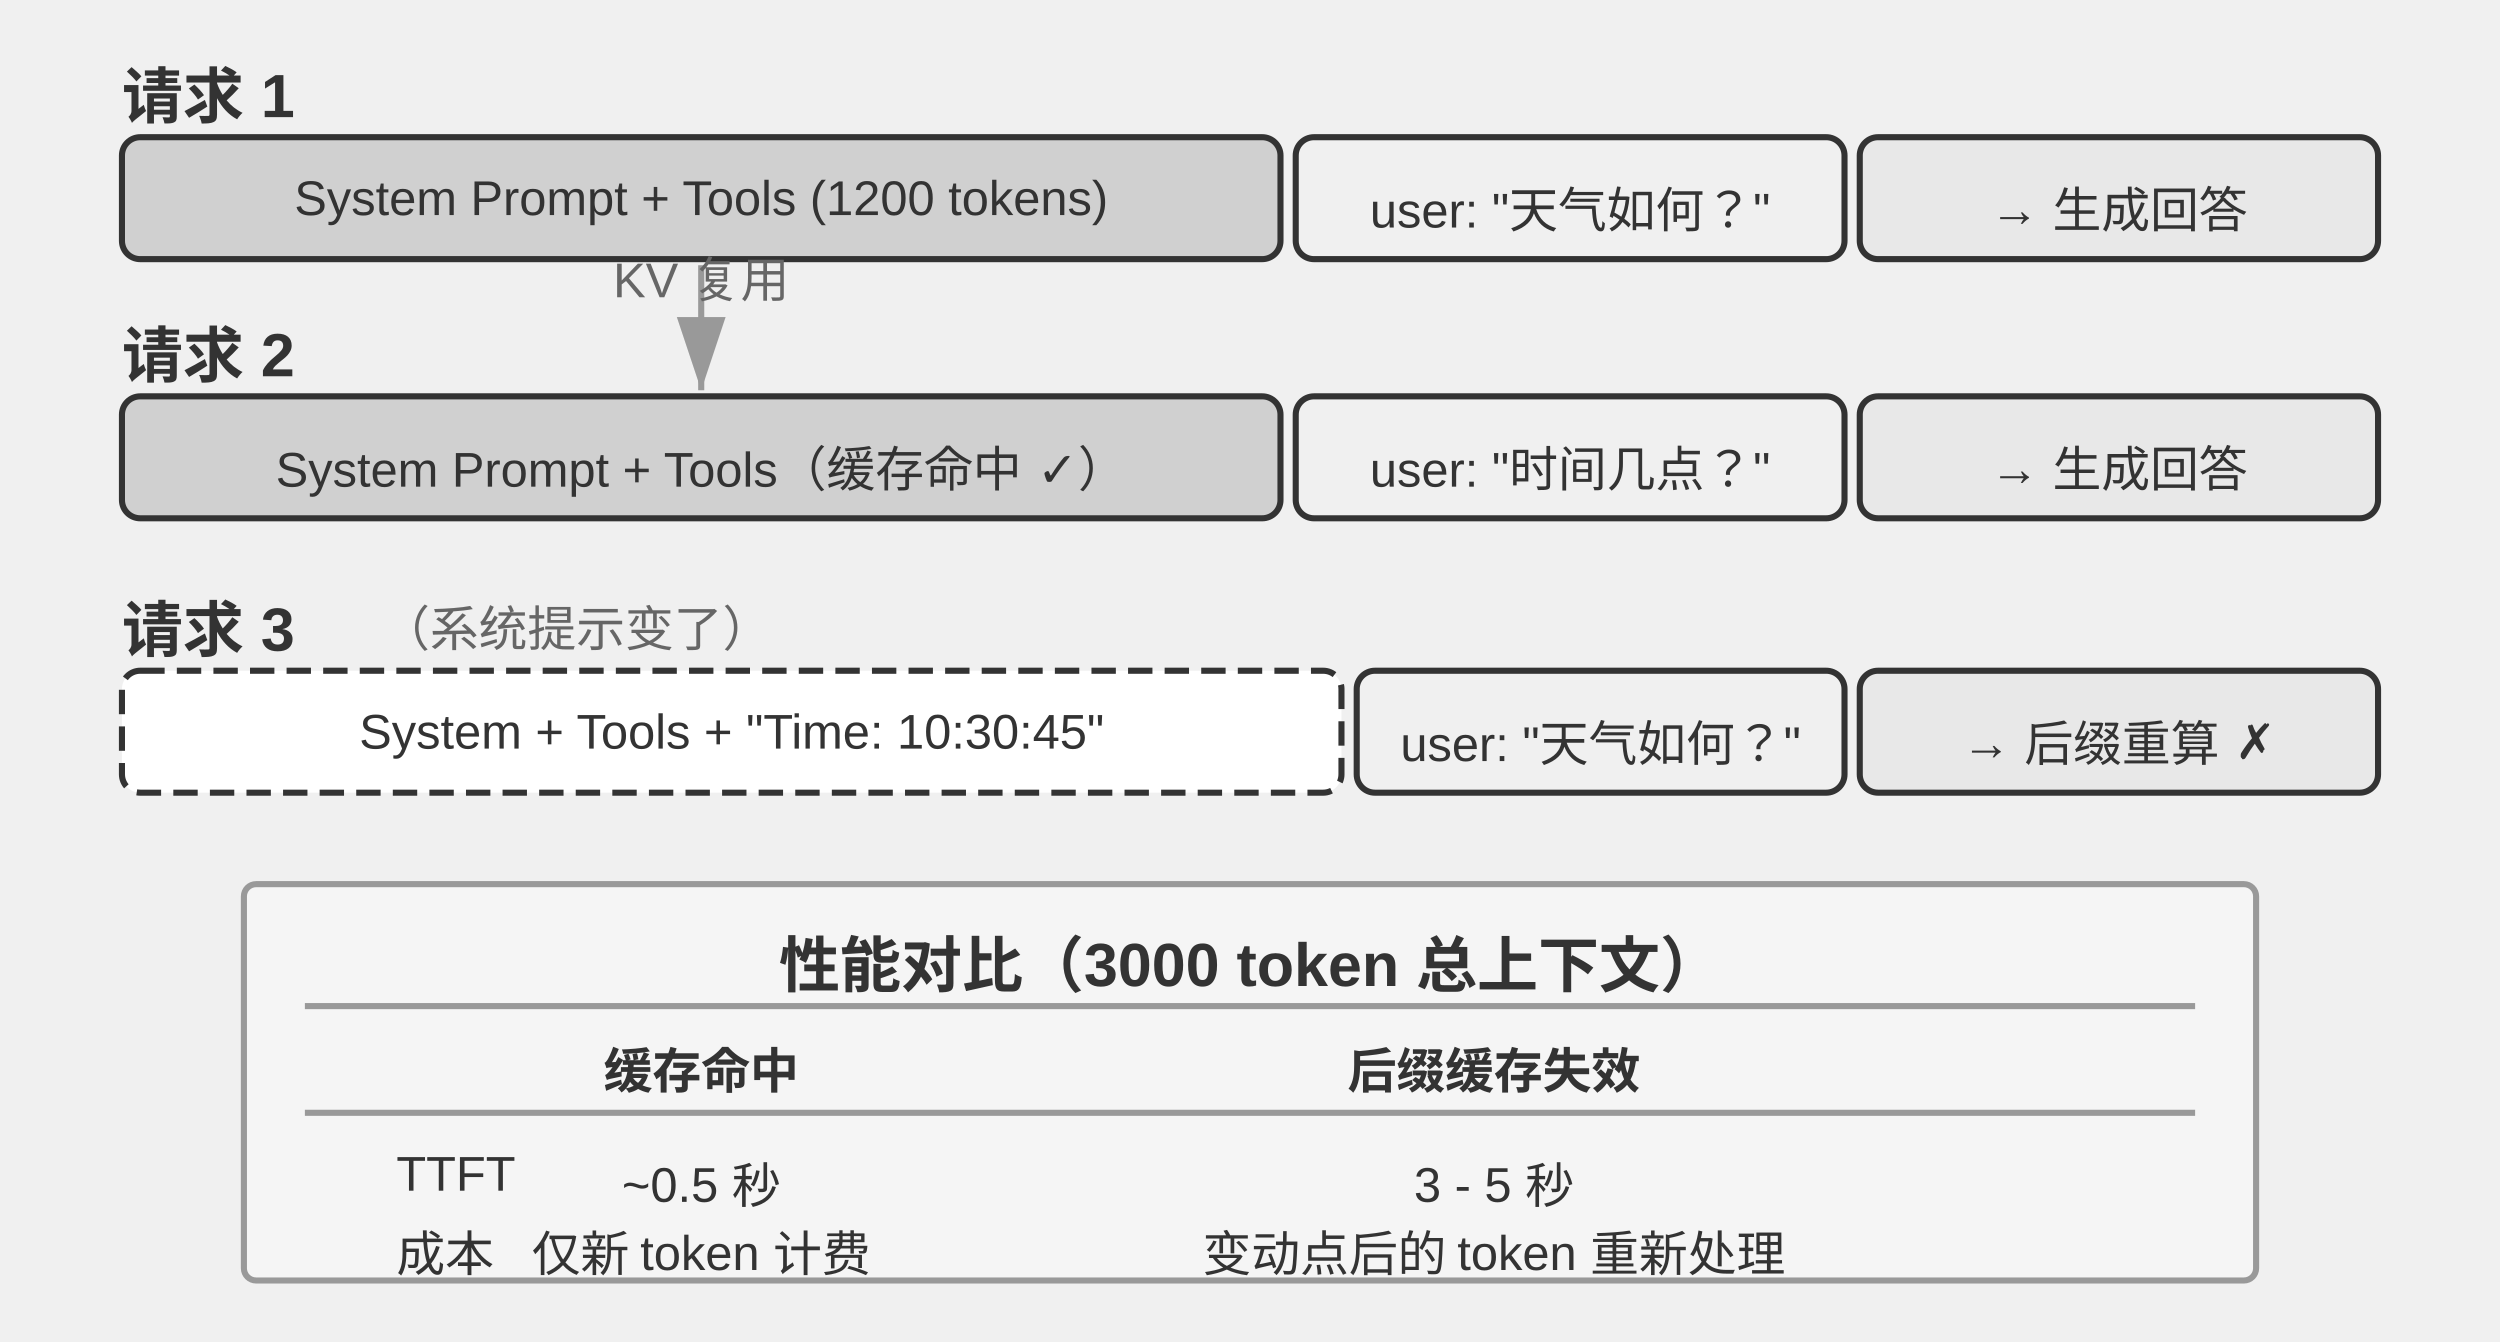
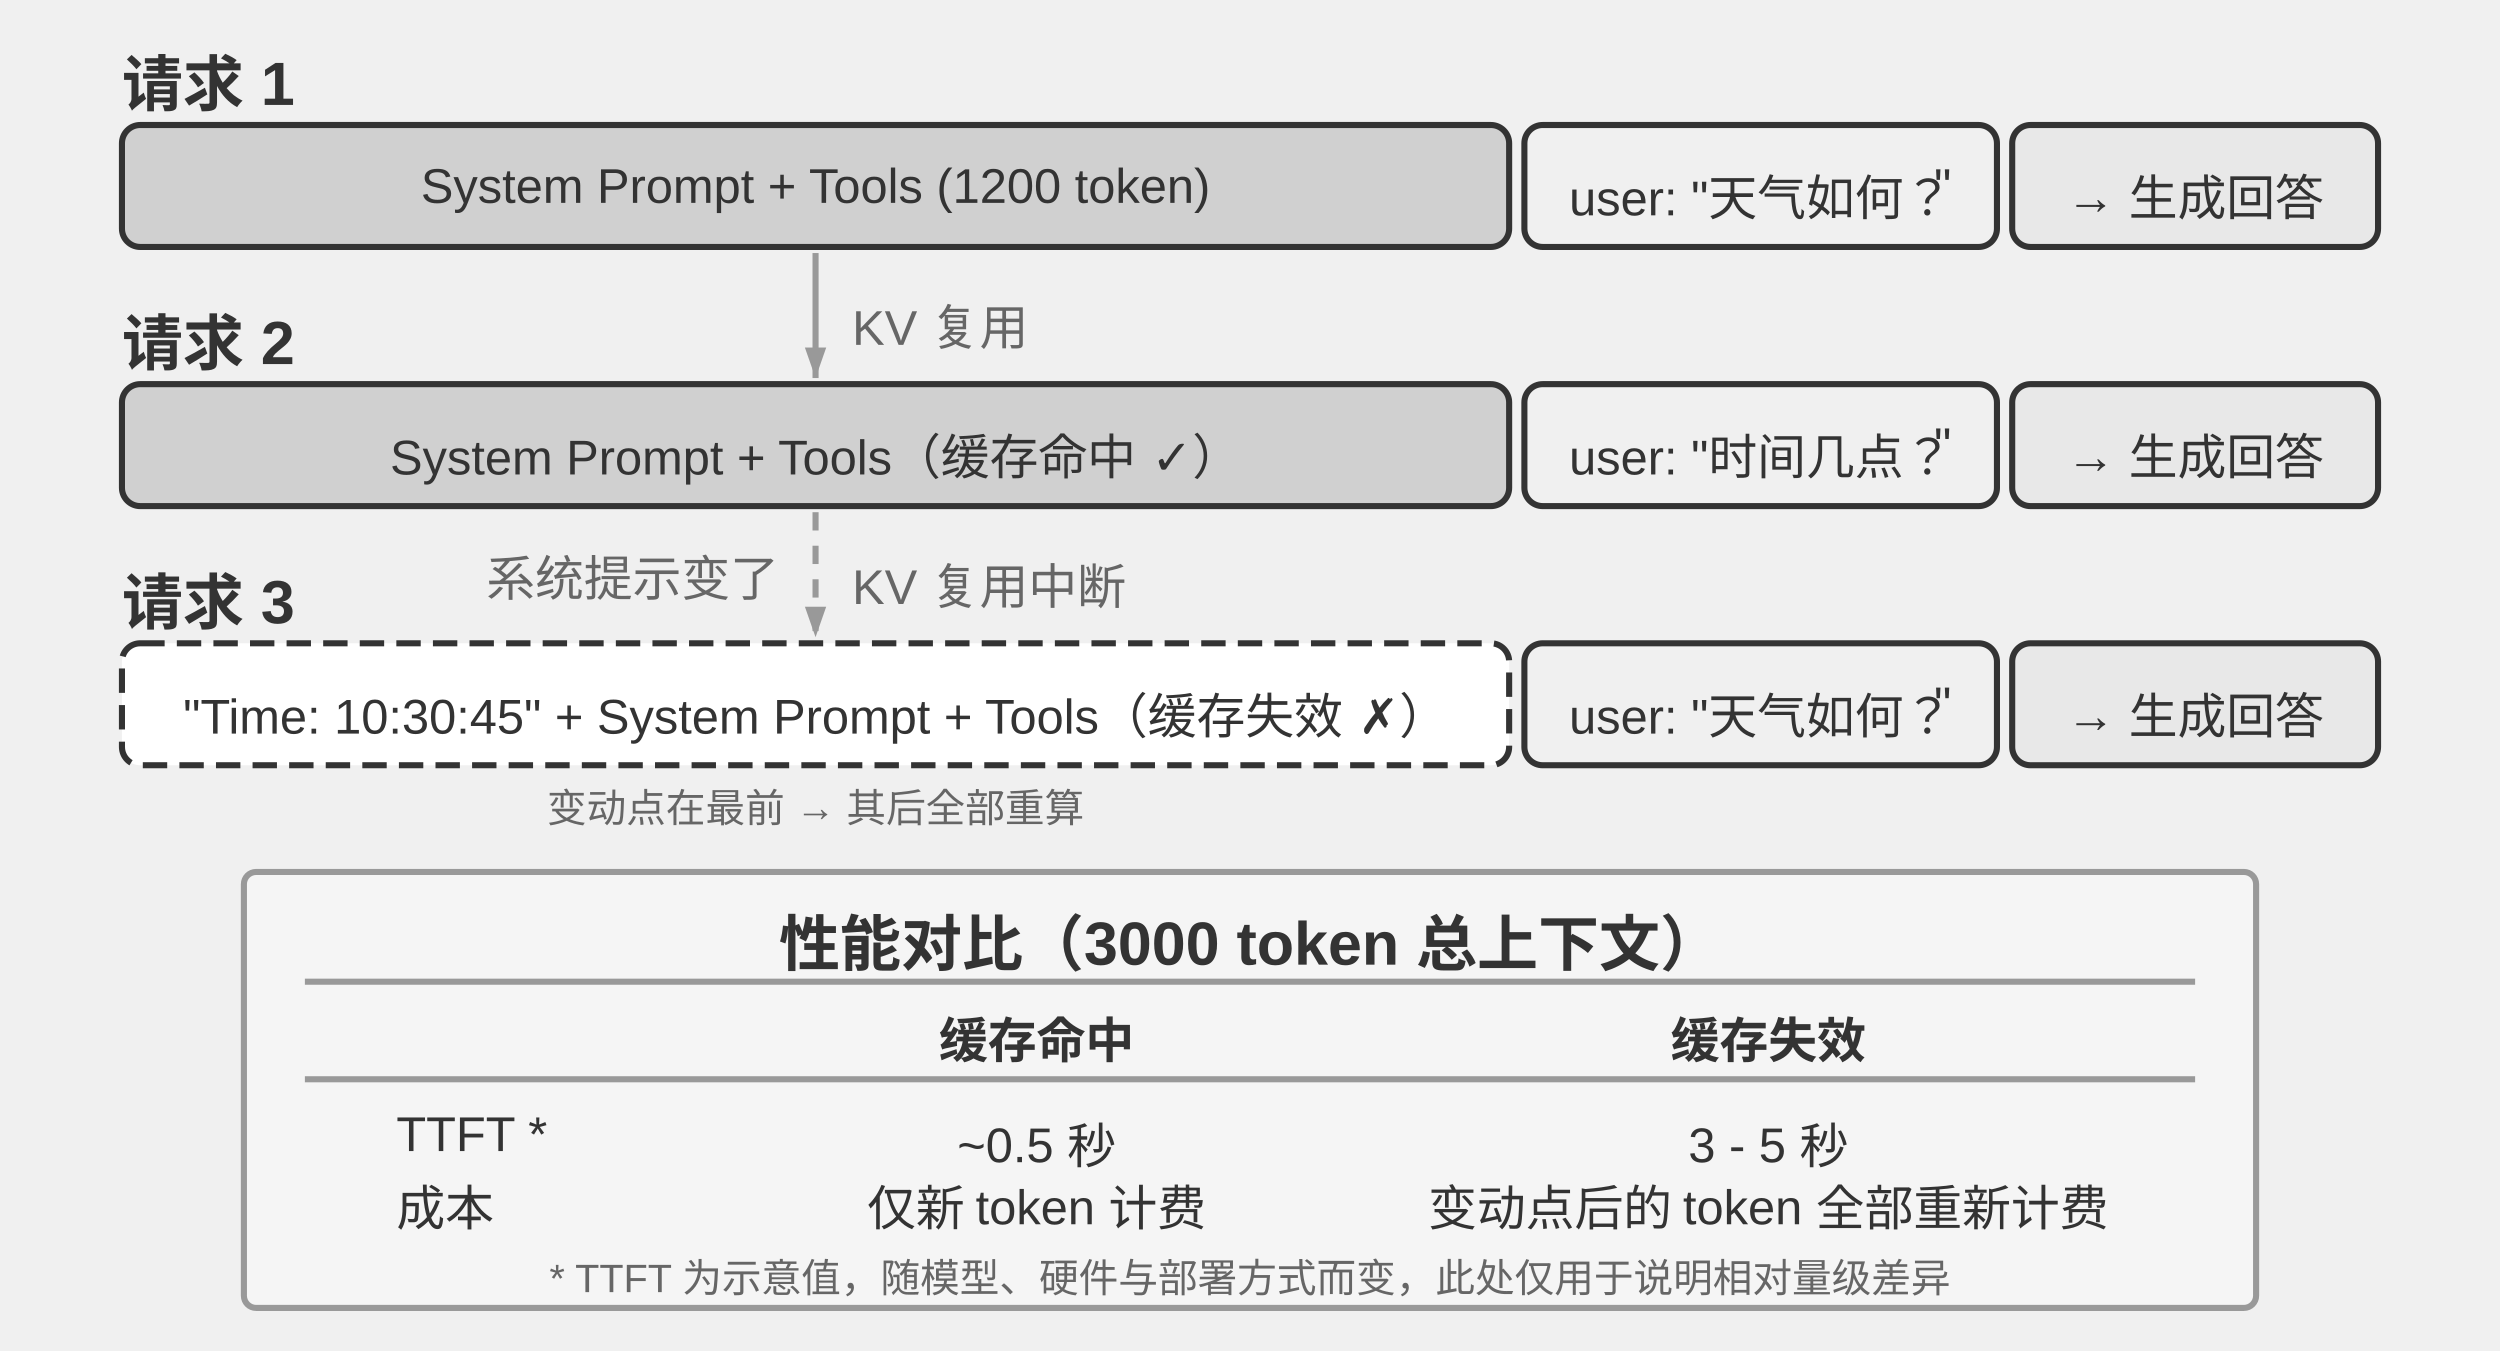
- <svg xmlns="http://www.w3.org/2000/svg" viewBox="0 40 820 440" width="820" height="440" style="background:#ffffff">
+ <svg xmlns="http://www.w3.org/2000/svg" viewBox="0 44 820 443" width="820" height="443" style="background:#ffffff">
  <defs>
-     <marker id="ah" markerWidth="12" markerHeight="8" refX="12" refY="4" orient="auto">
-       <polygon points="0 0, 12 4, 0 8" fill="#333333" />
-     </marker>
-     <marker id="ah-light" markerWidth="12" markerHeight="8" refX="12" refY="4" orient="auto">
-       <polygon points="0 0, 12 4, 0 8" fill="#999999" />
+     <marker id="ah-light" markerUnits="userSpaceOnUse" markerWidth="10" markerHeight="7" refX="10" refY="3.5" orient="auto">
+       <polygon points="0 0, 10 3.5, 0 7" fill="#999999" />
    </marker>
  </defs>
  <text x="40" y="70" font-family="Arial, 'Helvetica Neue', Helvetica, 'PingFang SC', 'Microsoft YaHei', sans-serif" font-size="20" fill="#333333" text-anchor="start" dominant-baseline="central" font-weight="bold">请求 1</text>
-   <rect x="40" y="85" width="380" height="40" rx="6" fill="#d0d0d0" stroke="#333333" stroke-width="2" />
-   <text x="230" y="105" font-family="Arial, 'Helvetica Neue', Helvetica, 'PingFang SC', 'Microsoft YaHei', sans-serif" font-size="16" fill="#333333" text-anchor="middle" dominant-baseline="central" font-weight="normal">System Prompt + Tools (1200 tokens)</text>
-   <rect x="425" y="85" width="180" height="40" rx="6" fill="#f0f0f0" stroke="#333333" stroke-width="2" />
-   <text x="515" y="105" font-family="Arial, 'Helvetica Neue', Helvetica, 'PingFang SC', 'Microsoft YaHei', sans-serif" font-size="16" fill="#333333" text-anchor="middle" dominant-baseline="central" font-weight="normal">user: "天气如何？"</text>
-   <rect x="610" y="85" width="170" height="40" rx="6" fill="#e8e8e8" stroke="#333333" stroke-width="2" />
-   <text x="695" y="105" font-family="Arial, 'Helvetica Neue', Helvetica, 'PingFang SC', 'Microsoft YaHei', sans-serif" font-size="16" fill="#333333" text-anchor="middle" dominant-baseline="central" font-weight="normal">→ 生成回答</text>
+   <rect x="40" y="85" width="455" height="40" rx="6" fill="#d0d0d0" stroke="#333333" stroke-width="2" />
+   <text x="267.5" y="105" font-family="Arial, 'Helvetica Neue', Helvetica, 'PingFang SC', 'Microsoft YaHei', sans-serif" font-size="16" fill="#333333" text-anchor="middle" dominant-baseline="central" font-weight="normal">System Prompt + Tools (1200 token)</text>
+   <rect x="500" y="85" width="155" height="40" rx="6" fill="#f0f0f0" stroke="#333333" stroke-width="2" />
+   <text x="577.5" y="105" font-family="Arial, 'Helvetica Neue', Helvetica, 'PingFang SC', 'Microsoft YaHei', sans-serif" font-size="16" fill="#333333" text-anchor="middle" dominant-baseline="central" font-weight="normal">user: "天气如何？<tspan dx="-6">"</tspan>
+   </text>
+   <rect x="660" y="85" width="120" height="40" rx="6" fill="#e8e8e8" stroke="#333333" stroke-width="2" />
+   <text x="720" y="105" font-family="Arial, 'Helvetica Neue', Helvetica, 'PingFang SC', 'Microsoft YaHei', sans-serif" font-size="16" fill="#333333" text-anchor="middle" dominant-baseline="central" font-weight="normal">→ 生成回答</text>
  <text x="40" y="155" font-family="Arial, 'Helvetica Neue', Helvetica, 'PingFang SC', 'Microsoft YaHei', sans-serif" font-size="20" fill="#333333" text-anchor="start" dominant-baseline="central" font-weight="bold">请求 2</text>
-   <rect x="40" y="170" width="380" height="40" rx="6" fill="#d0d0d0" stroke="#333333" stroke-width="2" />
-   <text x="230" y="190" font-family="Arial, 'Helvetica Neue', Helvetica, 'PingFang SC', 'Microsoft YaHei', sans-serif" font-size="16" fill="#333333" text-anchor="middle" dominant-baseline="central" font-weight="normal">System Prompt + Tools（缓存命中 ✓）</text>
-   <rect x="425" y="170" width="180" height="40" rx="6" fill="#f0f0f0" stroke="#333333" stroke-width="2" />
-   <text x="515" y="190" font-family="Arial, 'Helvetica Neue', Helvetica, 'PingFang SC', 'Microsoft YaHei', sans-serif" font-size="16" fill="#333333" text-anchor="middle" dominant-baseline="central" font-weight="normal">user: "时间几点？"</text>
-   <rect x="610" y="170" width="170" height="40" rx="6" fill="#e8e8e8" stroke="#333333" stroke-width="2" />
-   <text x="695" y="190" font-family="Arial, 'Helvetica Neue', Helvetica, 'PingFang SC', 'Microsoft YaHei', sans-serif" font-size="16" fill="#333333" text-anchor="middle" dominant-baseline="central" font-weight="normal">→ 生成回答</text>
-   <line x1="230" y1="127" x2="230" y2="168" stroke="#999999" stroke-width="2" marker-end="url(#ah-light)" />
-   <text x="230.0" y="137.5" font-family="Arial, 'Helvetica Neue', Helvetica, 'PingFang SC', 'Microsoft YaHei', sans-serif" font-size="16" fill="#666666" text-anchor="middle">KV 复用</text>
-   <text x="40" y="245" font-family="Arial, 'Helvetica Neue', Helvetica, 'PingFang SC', 'Microsoft YaHei', sans-serif" font-size="20" fill="#333333" text-anchor="start" dominant-baseline="central" font-weight="bold">请求 3</text>
-   <text x="125" y="245" font-family="Arial, 'Helvetica Neue', Helvetica, 'PingFang SC', 'Microsoft YaHei', sans-serif" font-size="16" fill="#666666" text-anchor="start" dominant-baseline="central" font-weight="normal">（系统提示变了）</text>
-   <rect x="40" y="260" width="400" height="40" rx="6" fill="#ffffff" stroke="#333333" stroke-width="2" stroke-dasharray="8,4" />
-   <text x="240" y="280" font-family="Arial, 'Helvetica Neue', Helvetica, 'PingFang SC', 'Microsoft YaHei', sans-serif" font-size="16" fill="#333333" text-anchor="middle" dominant-baseline="central" font-weight="normal">System + Tools + "Time: 10:30:45"</text>
-   <rect x="445" y="260" width="160" height="40" rx="6" fill="#f0f0f0" stroke="#333333" stroke-width="2" />
-   <text x="525" y="280" font-family="Arial, 'Helvetica Neue', Helvetica, 'PingFang SC', 'Microsoft YaHei', sans-serif" font-size="16" fill="#333333" text-anchor="middle" dominant-baseline="central" font-weight="normal">user: "天气如何？"</text>
-   <rect x="610" y="260" width="170" height="40" rx="6" fill="#e8e8e8" stroke="#333333" stroke-width="2" />
-   <text x="695" y="280" font-family="Arial, 'Helvetica Neue', Helvetica, 'PingFang SC', 'Microsoft YaHei', sans-serif" font-size="16" fill="#333333" text-anchor="middle" dominant-baseline="central" font-weight="normal">→ 后缀重算 ✗</text>
-   <rect x="80" y="330" width="660" height="130" rx="4" fill="#f5f5f5" stroke="#999999" stroke-width="2" />
-   <text x="410" y="355" font-family="Arial, 'Helvetica Neue', Helvetica, 'PingFang SC', 'Microsoft YaHei', sans-serif" font-size="20" fill="#333333" text-anchor="middle" dominant-baseline="central" font-weight="bold">性能对比（3000 token 总上下文）</text>
-   <line x1="100" y1="370" x2="720" y2="370" stroke="#999999" stroke-width="2" />
-   <text x="230" y="390" font-family="Arial, 'Helvetica Neue', Helvetica, 'PingFang SC', 'Microsoft YaHei', sans-serif" font-size="16" fill="#333333" text-anchor="middle" dominant-baseline="central" font-weight="bold">缓存命中</text>
-   <text x="490" y="390" font-family="Arial, 'Helvetica Neue', Helvetica, 'PingFang SC', 'Microsoft YaHei', sans-serif" font-size="16" fill="#333333" text-anchor="middle" dominant-baseline="central" font-weight="bold">后缀缓存失效</text>
-   <line x1="100" y1="405" x2="720" y2="405" stroke="#999999" stroke-width="2" />
-   <text x="130" y="425" font-family="Arial, 'Helvetica Neue', Helvetica, 'PingFang SC', 'Microsoft YaHei', sans-serif" font-size="16" fill="#333333" text-anchor="start" dominant-baseline="central" font-weight="normal">TTFT</text>
-   <text x="230" y="425" font-family="Arial, 'Helvetica Neue', Helvetica, 'PingFang SC', 'Microsoft YaHei', sans-serif" font-size="16" fill="#333333" text-anchor="middle" dominant-baseline="central" font-weight="normal">~0.5 秒</text>
-   <text x="490" y="425" font-family="Arial, 'Helvetica Neue', Helvetica, 'PingFang SC', 'Microsoft YaHei', sans-serif" font-size="16" fill="#333333" text-anchor="middle" dominant-baseline="central" font-weight="normal">3 - 5 秒</text>
-   <text x="130" y="450" font-family="Arial, 'Helvetica Neue', Helvetica, 'PingFang SC', 'Microsoft YaHei', sans-serif" font-size="16" fill="#333333" text-anchor="start" dominant-baseline="central" font-weight="normal">成本</text>
-   <text x="230" y="450" font-family="Arial, 'Helvetica Neue', Helvetica, 'PingFang SC', 'Microsoft YaHei', sans-serif" font-size="16" fill="#333333" text-anchor="middle" dominant-baseline="central" font-weight="normal">仅新 token 计费</text>
-   <text x="490" y="450" font-family="Arial, 'Helvetica Neue', Helvetica, 'PingFang SC', 'Microsoft YaHei', sans-serif" font-size="16" fill="#333333" text-anchor="middle" dominant-baseline="central" font-weight="normal">变动点后的 token 重新处理</text>
+   <rect x="40" y="170" width="455" height="40" rx="6" fill="#d0d0d0" stroke="#333333" stroke-width="2" />
+   <text x="267.5" y="190" font-family="Arial, 'Helvetica Neue', Helvetica, 'PingFang SC', 'Microsoft YaHei', sans-serif" font-size="16" fill="#333333" text-anchor="middle" dominant-baseline="central" font-weight="normal">System Prompt + Tools（缓存命中 ✓）</text>
+   <rect x="500" y="170" width="155" height="40" rx="6" fill="#f0f0f0" stroke="#333333" stroke-width="2" />
+   <text x="577.5" y="190" font-family="Arial, 'Helvetica Neue', Helvetica, 'PingFang SC', 'Microsoft YaHei', sans-serif" font-size="16" fill="#333333" text-anchor="middle" dominant-baseline="central" font-weight="normal">user: "时间几点？<tspan dx="-6">"</tspan>
+   </text>
+   <rect x="660" y="170" width="120" height="40" rx="6" fill="#e8e8e8" stroke="#333333" stroke-width="2" />
+   <text x="720" y="190" font-family="Arial, 'Helvetica Neue', Helvetica, 'PingFang SC', 'Microsoft YaHei', sans-serif" font-size="16" fill="#333333" text-anchor="middle" dominant-baseline="central" font-weight="normal">→ 生成回答</text>
+   <line x1="267.5" y1="127" x2="267.5" y2="168" stroke="#999999" stroke-width="2" marker-end="url(#ah-light)" />
+   <text x="279.5" y="147.5" font-family="Arial, 'Helvetica Neue', Helvetica, 'PingFang SC', 'Microsoft YaHei', sans-serif" font-size="16" fill="#666666" text-anchor="start" dominant-baseline="central">KV 复用</text>
+   <line x1="267.5" y1="212" x2="267.5" y2="253" stroke="#999999" stroke-width="2" stroke-dasharray="6,5" marker-end="url(#ah-light)" />
+   <text x="255.5" y="232.5" font-family="Arial, 'Helvetica Neue', Helvetica, 'PingFang SC', 'Microsoft YaHei', sans-serif" font-size="16" fill="#666666" text-anchor="end" dominant-baseline="central">系统提示变了</text>
+   <text x="279.5" y="232.5" font-family="Arial, 'Helvetica Neue', Helvetica, 'PingFang SC', 'Microsoft YaHei', sans-serif" font-size="16" fill="#666666" text-anchor="start" dominant-baseline="central">KV 复用中断</text>
+   <text x="40" y="240" font-family="Arial, 'Helvetica Neue', Helvetica, 'PingFang SC', 'Microsoft YaHei', sans-serif" font-size="20" fill="#333333" text-anchor="start" dominant-baseline="central" font-weight="bold">请求 3</text>
+   <rect x="40" y="255" width="455" height="40" rx="6" fill="#ffffff" stroke="#333333" stroke-width="2" stroke-dasharray="8,4" />
+   <text x="267.5" y="275" font-family="Arial, 'Helvetica Neue', Helvetica, 'PingFang SC', 'Microsoft YaHei', sans-serif" font-size="16" fill="#333333" text-anchor="middle" dominant-baseline="central" font-weight="normal">"Time: 10:30:45" + System Prompt + Tools（缓存失效 ✗）</text>
+   <text x="267.5" y="308" font-family="Arial, 'Helvetica Neue', Helvetica, 'PingFang SC', 'Microsoft YaHei', sans-serif" font-size="13" fill="#666666" text-anchor="middle" dominant-baseline="central">变动点在最前 → 其后全部重算</text>
+   <rect x="500" y="255" width="155" height="40" rx="6" fill="#f0f0f0" stroke="#333333" stroke-width="2" />
+   <text x="577.5" y="275" font-family="Arial, 'Helvetica Neue', Helvetica, 'PingFang SC', 'Microsoft YaHei', sans-serif" font-size="16" fill="#333333" text-anchor="middle" dominant-baseline="central" font-weight="normal">user: "天气如何？<tspan dx="-6">"</tspan>
+   </text>
+   <rect x="660" y="255" width="120" height="40" rx="6" fill="#e8e8e8" stroke="#333333" stroke-width="2" />
+   <text x="720" y="275" font-family="Arial, 'Helvetica Neue', Helvetica, 'PingFang SC', 'Microsoft YaHei', sans-serif" font-size="16" fill="#333333" text-anchor="middle" dominant-baseline="central" font-weight="normal">→ 生成回答</text>
+   <rect x="80" y="330" width="660" height="143" rx="4" fill="#f5f5f5" stroke="#999999" stroke-width="2" />
+   <text x="410" y="352" font-family="Arial, 'Helvetica Neue', Helvetica, 'PingFang SC', 'Microsoft YaHei', sans-serif" font-size="20" fill="#333333" text-anchor="middle" dominant-baseline="central" font-weight="bold">性能对比（3000 token 总上下文）</text>
+   <line x1="100" y1="366" x2="720" y2="366" stroke="#999999" stroke-width="2" />
+   <text x="340" y="384" font-family="Arial, 'Helvetica Neue', Helvetica, 'PingFang SC', 'Microsoft YaHei', sans-serif" font-size="16" fill="#333333" text-anchor="middle" dominant-baseline="central" font-weight="bold">缓存命中</text>
+   <text x="580" y="384" font-family="Arial, 'Helvetica Neue', Helvetica, 'PingFang SC', 'Microsoft YaHei', sans-serif" font-size="16" fill="#333333" text-anchor="middle" dominant-baseline="central" font-weight="bold">缓存失效</text>
+   <line x1="100" y1="398" x2="720" y2="398" stroke="#999999" stroke-width="2" />
+   <text x="130" y="416" font-family="Arial, 'Helvetica Neue', Helvetica, 'PingFang SC', 'Microsoft YaHei', sans-serif" font-size="16" fill="#333333" text-anchor="start" dominant-baseline="central" font-weight="normal">TTFT *</text>
+   <text x="340" y="416" font-family="Arial, 'Helvetica Neue', Helvetica, 'PingFang SC', 'Microsoft YaHei', sans-serif" font-size="16" fill="#333333" text-anchor="middle" dominant-baseline="central" font-weight="normal">~0.5 秒</text>
+   <text x="580" y="416" font-family="Arial, 'Helvetica Neue', Helvetica, 'PingFang SC', 'Microsoft YaHei', sans-serif" font-size="16" fill="#333333" text-anchor="middle" dominant-baseline="central" font-weight="normal">3 - 5 秒</text>
+   <text x="130" y="439" font-family="Arial, 'Helvetica Neue', Helvetica, 'PingFang SC', 'Microsoft YaHei', sans-serif" font-size="16" fill="#333333" text-anchor="start" dominant-baseline="central" font-weight="normal">成本</text>
+   <text x="340" y="439" font-family="Arial, 'Helvetica Neue', Helvetica, 'PingFang SC', 'Microsoft YaHei', sans-serif" font-size="16" fill="#333333" text-anchor="middle" dominant-baseline="central" font-weight="normal">仅新 token 计费</text>
+   <text x="580" y="439" font-family="Arial, 'Helvetica Neue', Helvetica, 'PingFang SC', 'Microsoft YaHei', sans-serif" font-size="16" fill="#333333" text-anchor="middle" dominant-baseline="central" font-weight="normal">变动点后的 token 全部重新计费</text>
+   <text x="410" y="460" font-family="Arial, 'Helvetica Neue', Helvetica, 'PingFang SC', 'Microsoft YaHei', sans-serif" font-size="13" fill="#666666" text-anchor="middle" dominant-baseline="central">* TTFT 为示意值，随模型、硬件与部署方式而变，此处仅用于说明相对量级差异</text>
</svg>
